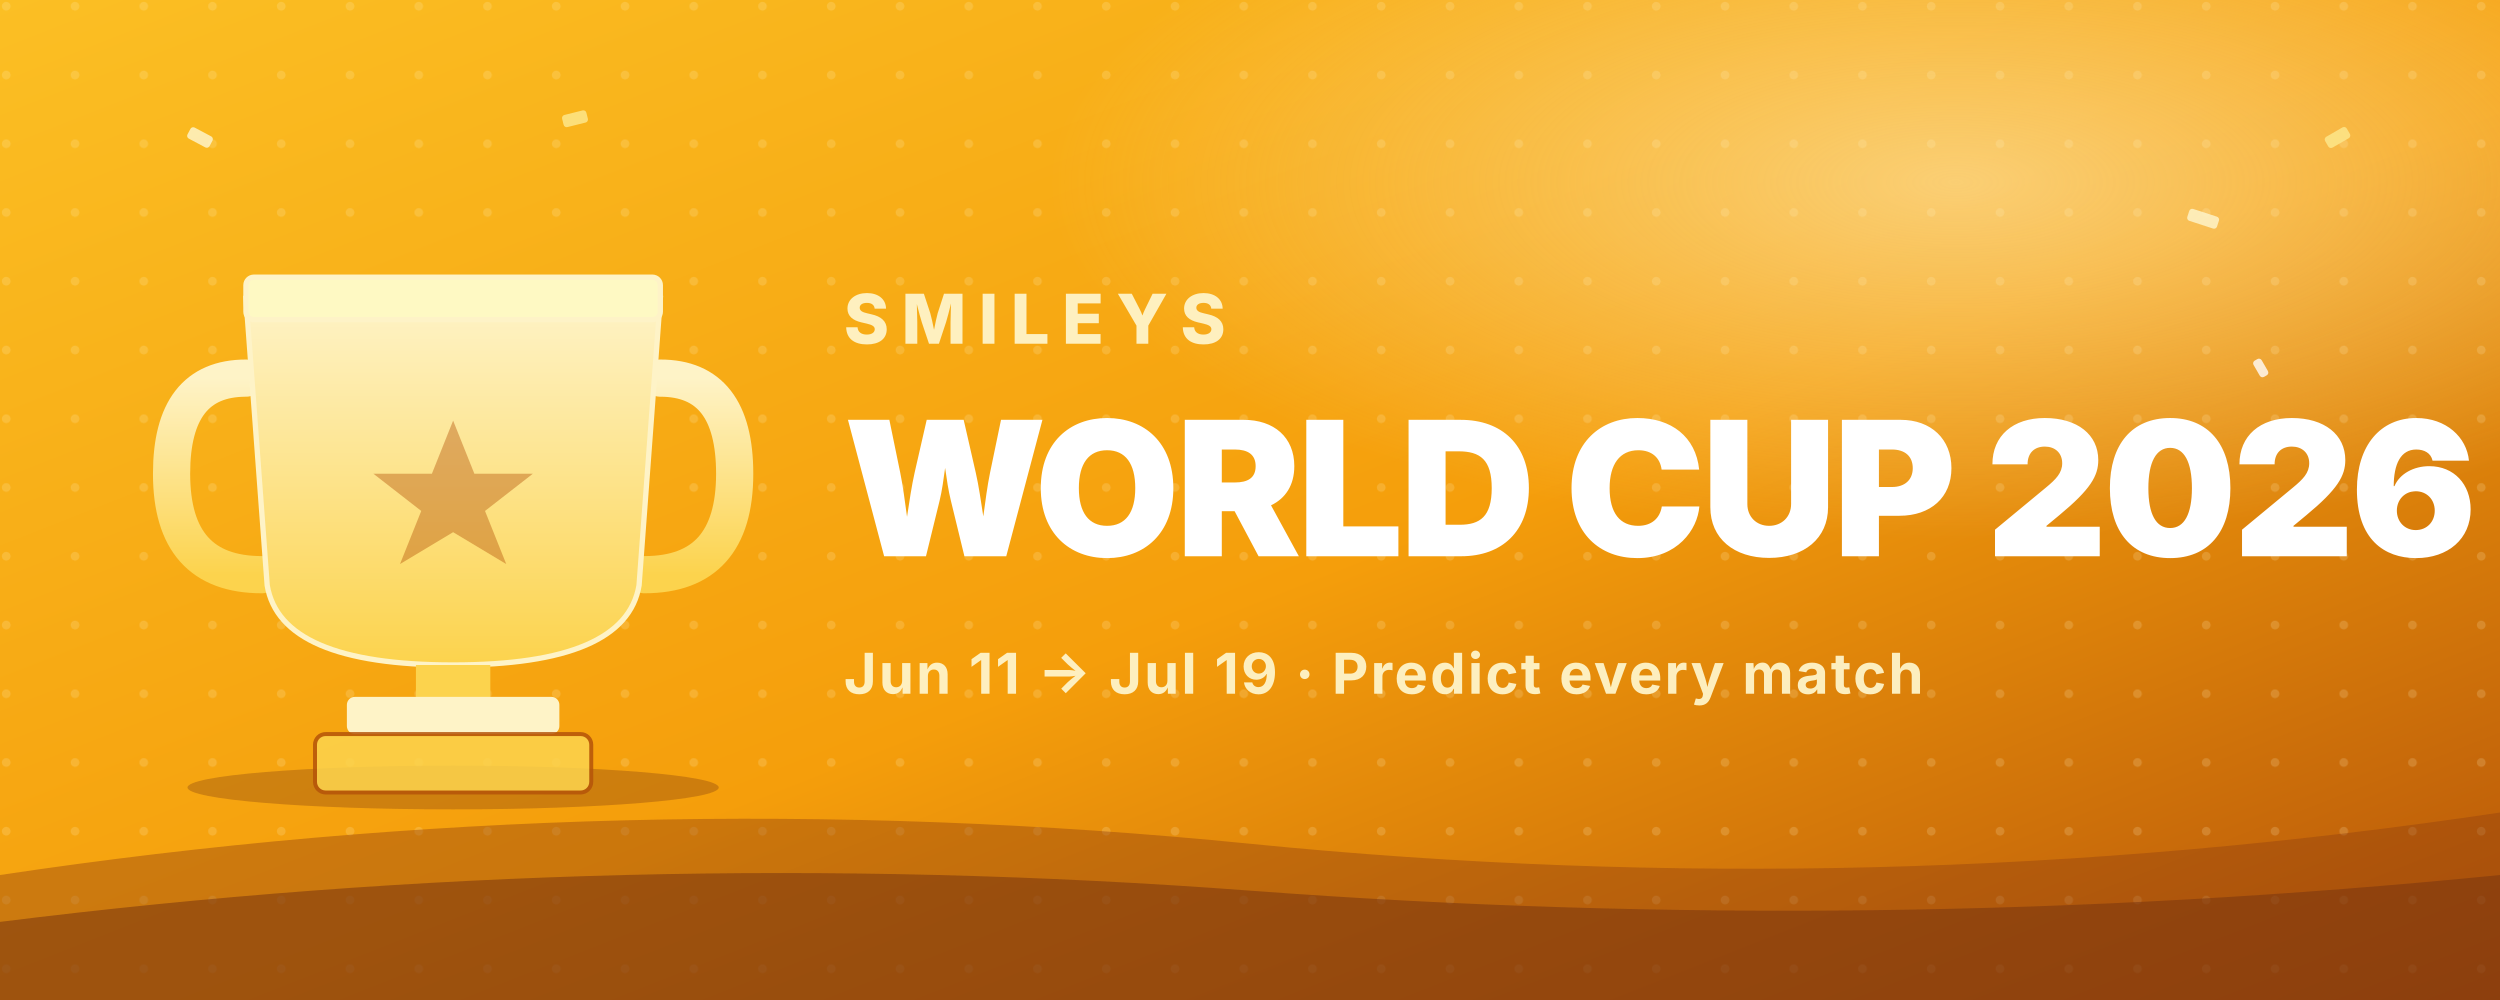
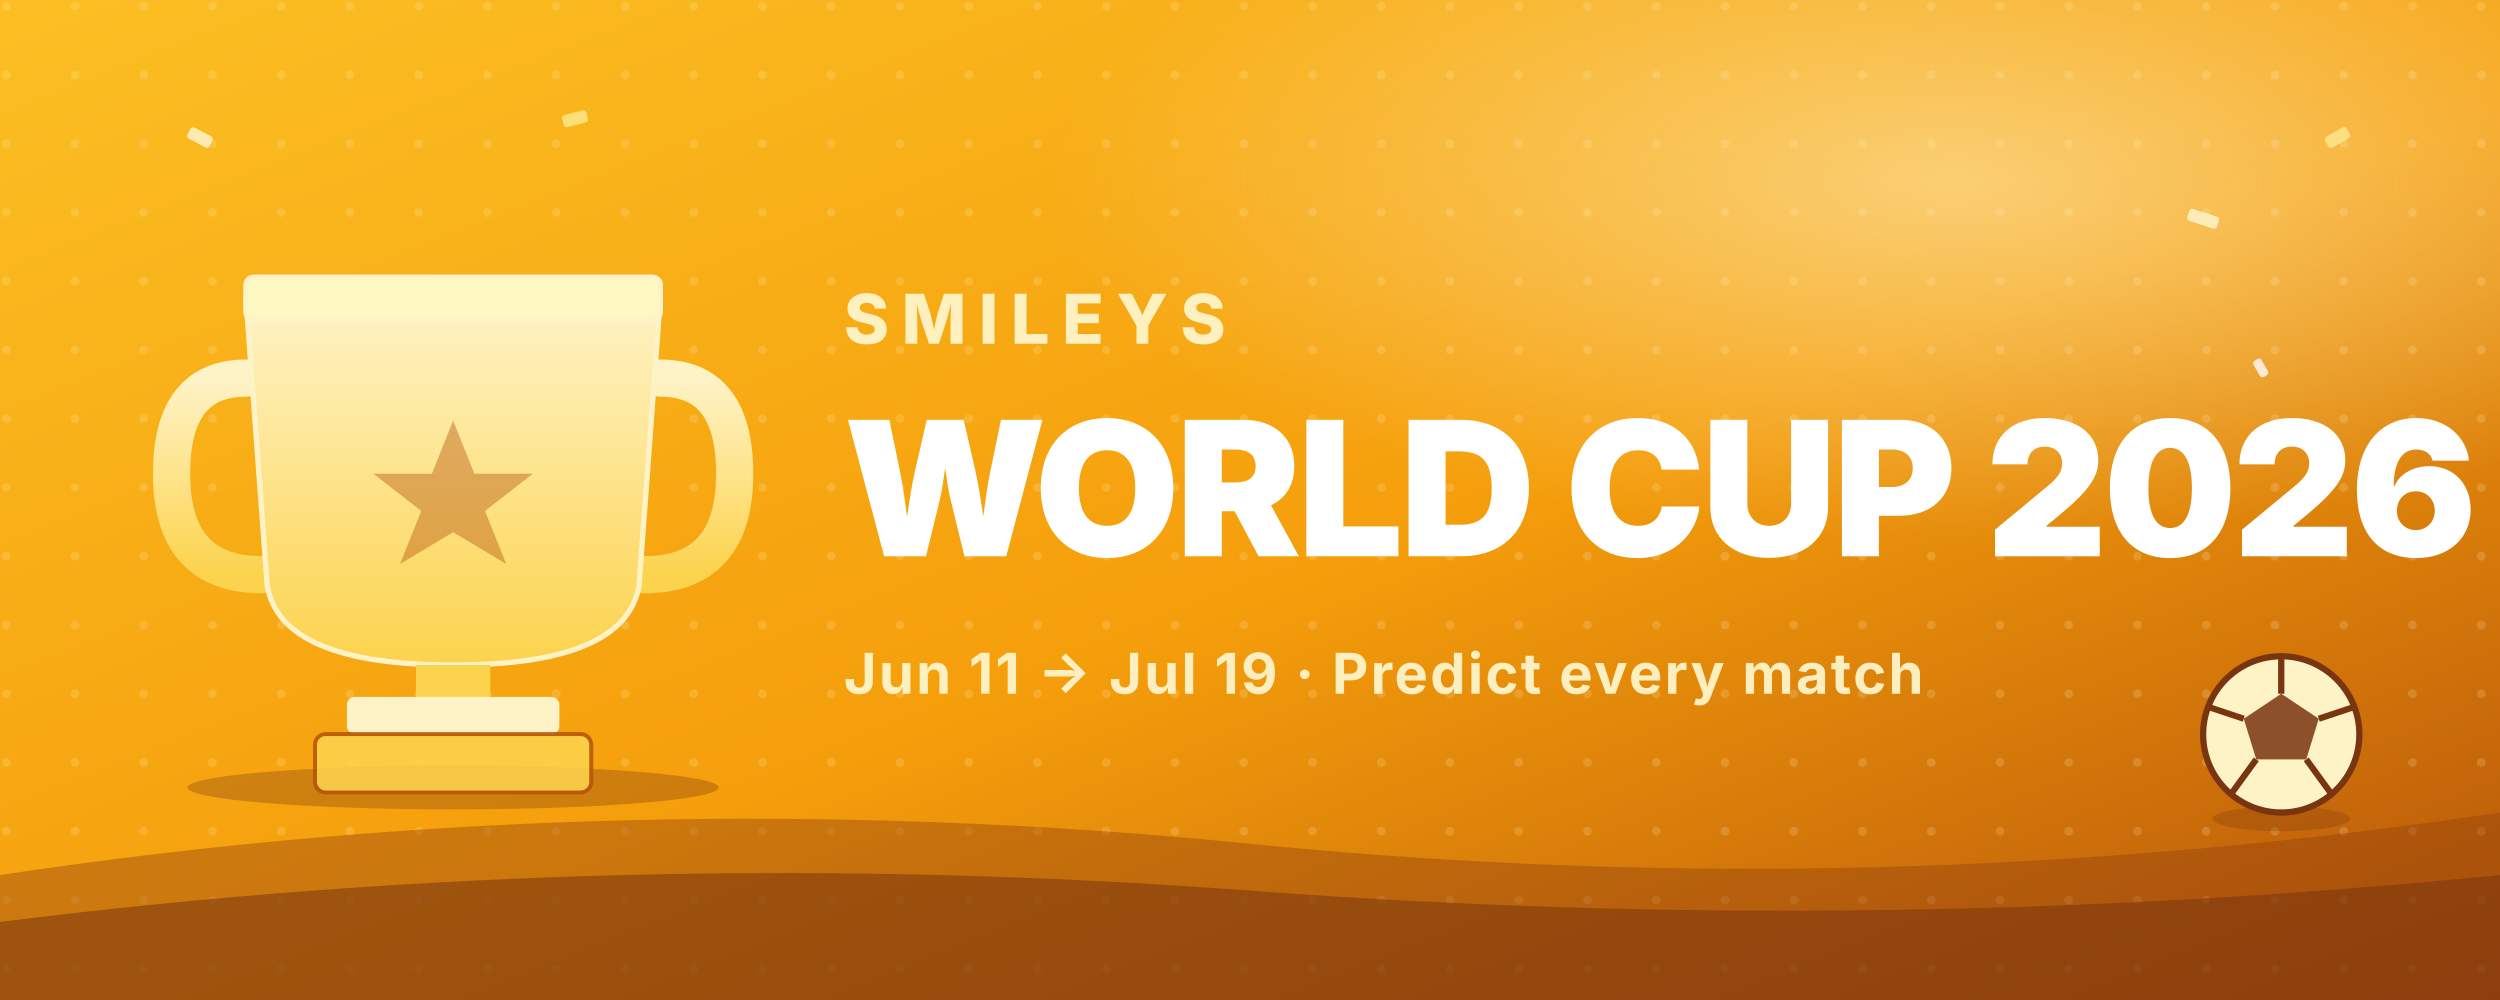
<svg xmlns="http://www.w3.org/2000/svg" viewBox="0 0 800 320" preserveAspectRatio="xMidYMid slice" role="img" aria-label="Smileys Cup 2026 hero banner">
  <defs>
    <linearGradient id="bg" x1="0" y1="0" x2="1" y2="1">
      <stop offset="0%" stop-color="#fbbf24" />
      <stop offset="55%" stop-color="#f59e0b" />
      <stop offset="100%" stop-color="#b45309" />
    </linearGradient>
    <radialGradient id="spot" cx="0.78" cy="0.18" r="0.6">
      <stop offset="0%" stop-color="#fef3c7" stop-opacity="0.55" />
      <stop offset="60%" stop-color="#fef3c7" stop-opacity="0" />
    </radialGradient>
    <linearGradient id="trophy" x1="0" y1="0" x2="0" y2="1">
      <stop offset="0%" stop-color="#fef3c7" />
      <stop offset="100%" stop-color="#fcd34d" />
    </linearGradient>
    <pattern id="dots" width="22" height="22" patternUnits="userSpaceOnUse">
      <circle cx="2" cy="2" r="1.4" fill="#fef3c7" opacity="0.18" />
    </pattern>
  </defs>
  <rect width="800" height="320" fill="url(#bg)" />
  <rect width="800" height="320" fill="url(#spot)" />
  <rect width="800" height="320" fill="url(#dots)" />
  <path d="M0 280 Q200 250 400 270 T800 260 L800 320 L0 320 Z" fill="#92400e" opacity="0.42" />
  <path d="M0 295 Q200 270 400 285 T800 280 L800 320 L0 320 Z" fill="#78350f" opacity="0.55" />
  <ellipse cx="145" cy="252" rx="85" ry="7" fill="#78350f" opacity="0.32" />
  <g transform="translate(60 70) scale(0.85)">
    <path d="M22 60 Q-6 60 -6 96 Q-6 134 28 134" fill="none" stroke="url(#trophy)" stroke-width="14" stroke-linecap="round" />
    <path d="M178 60 Q206 60 206 96 Q206 134 172 134" fill="none" stroke="url(#trophy)" stroke-width="14" stroke-linecap="round" />
    <path d="M22 30 L178 30 L170 138 Q165 168 100 168 Q35 168 30 138 Z" fill="url(#trophy)" stroke="#fef3c7" stroke-width="2" />
    <rect x="22" y="22" width="156" height="16" rx="3" fill="#fef9c3" stroke="#fef3c7" stroke-width="2" />
    <path d="M100 76 L108 96 L130 96 L112 110 L120 130 L100 118 L80 130 L88 110 L70 96 L92 96 Z" fill="#b45309" opacity="0.42" />
    <rect x="86" y="168" width="28" height="14" fill="#fcd34d" />
    <rect x="60" y="180" width="80" height="14" rx="3" fill="#fef3c7" />
    <rect x="48" y="194" width="104" height="22" rx="4" fill="#fcd34d" stroke="#b45309" stroke-width="1.5" opacity="0.85" />
  </g>
+   <ellipse cx="730" cy="262" rx="22" ry="4" fill="#78350f" opacity="0.28" />
+   <g transform="translate(730 235)">
+     <circle cx="0" cy="0" r="25" fill="#fef3c7" stroke="#78350f" stroke-width="2" />
+     <polygon points="0,-13 12,-5 8,8 -8,8 -12,-5" fill="#78350f" opacity="0.85" />
+     <line x1="0" y1="-13" x2="0" y2="-25" stroke="#78350f" stroke-width="2" />
+     <line x1="12" y1="-5" x2="24" y2="-9" stroke="#78350f" stroke-width="2" />
+     <line x1="8" y1="8" x2="16" y2="19" stroke="#78350f" stroke-width="2" />
+     <line x1="-8" y1="8" x2="-16" y2="19" stroke="#78350f" stroke-width="2" />
+     <line x1="-12" y1="-5" x2="-24" y2="-9" stroke="#78350f" stroke-width="2" />
+   </g>
  <g transform="translate(270 110)" font-family="'Plus Jakarta Sans', Inter, system-ui, sans-serif">
    <text x="0" y="0" fill="#fef3c7" font-size="22" font-weight="800" letter-spacing="0.18em" opacity="0.95">SMILEYS</text>
    <text x="0" y="68" fill="#ffffff" font-size="60" font-weight="900" letter-spacing="-0.02em">WORLD CUP 2026</text>
    <text x="0" y="112" fill="#fef3c7" font-size="18" font-weight="700" letter-spacing="0.04em" opacity="0.95">Jun 11 → Jul 19 · Predict every match</text>
  </g>
  <g opacity="0.85">
    <rect x="60" y="42" width="8" height="4" rx="1" fill="#fef3c7" transform="rotate(28 64 44)" />
    <rect x="180" y="36" width="8" height="4" rx="1" fill="#fde68a" transform="rotate(-14 184 38)" />
    <rect x="700" y="68" width="10" height="4" rx="1" fill="#fef3c7" transform="rotate(18 705 70)" />
    <rect x="744" y="42" width="8" height="4" rx="1" fill="#fde68a" transform="rotate(-30 748 44)" />
    <rect x="720" y="116" width="6" height="3" rx="1" fill="#fff7ed" transform="rotate(60 723 118)" />
  </g>
</svg>
